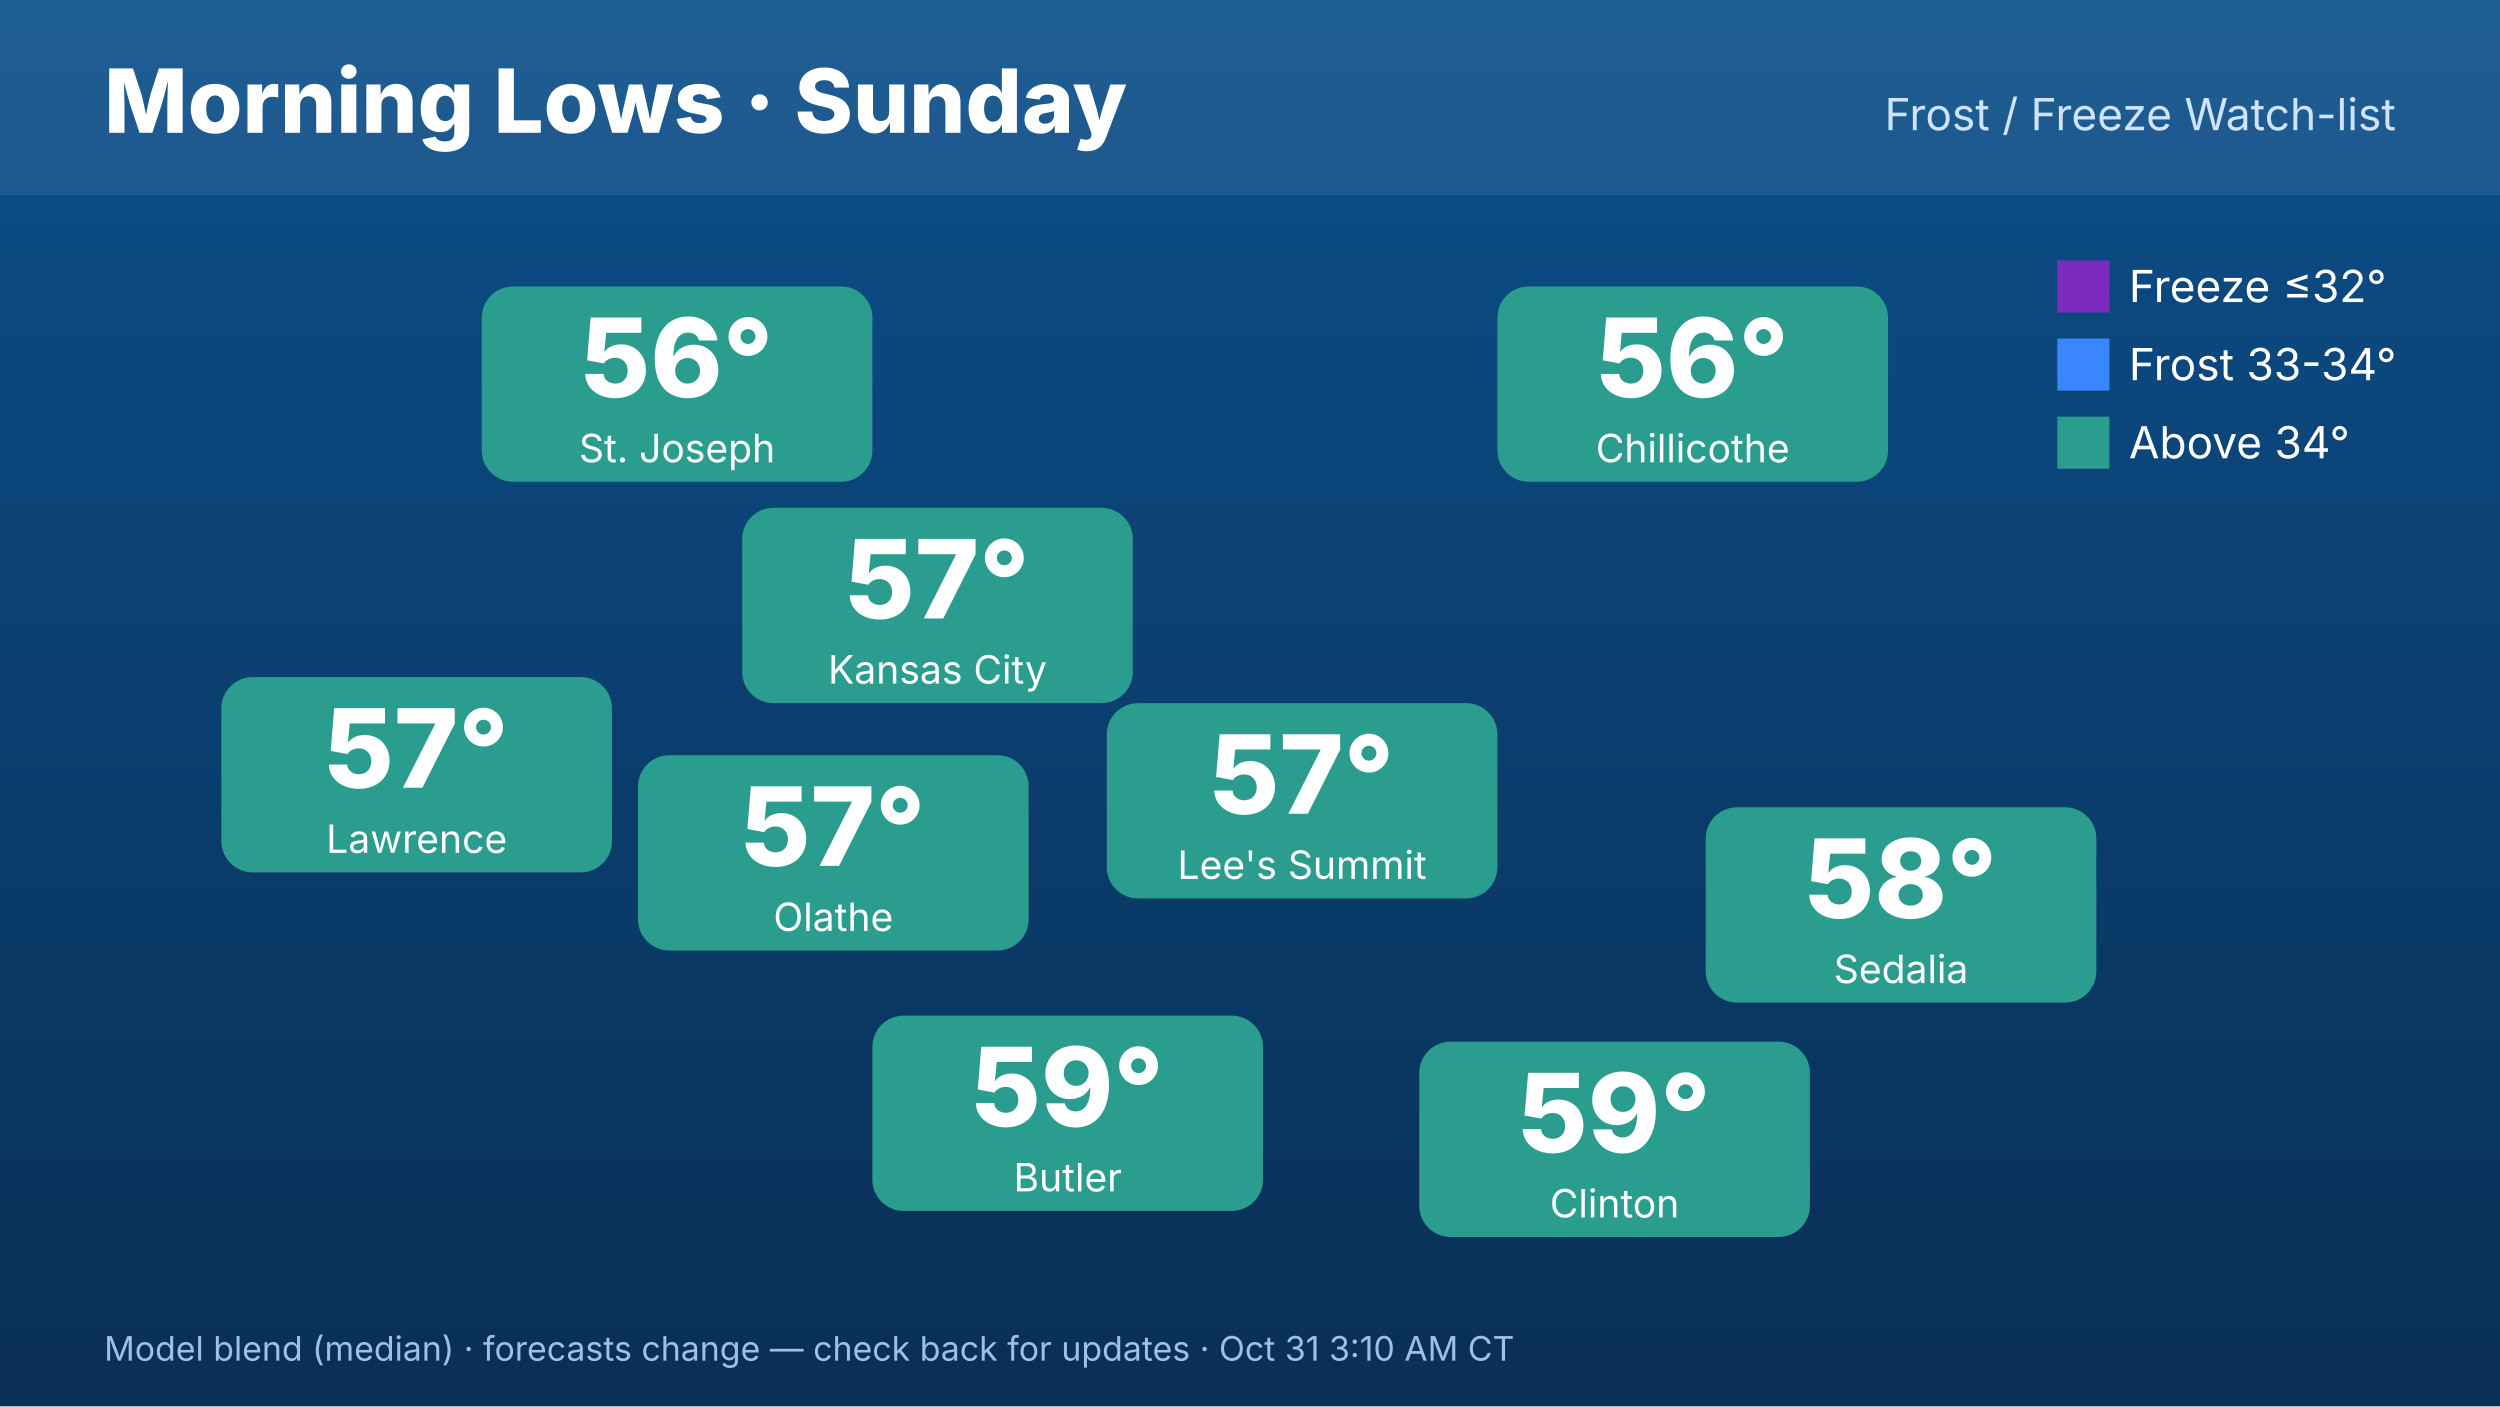
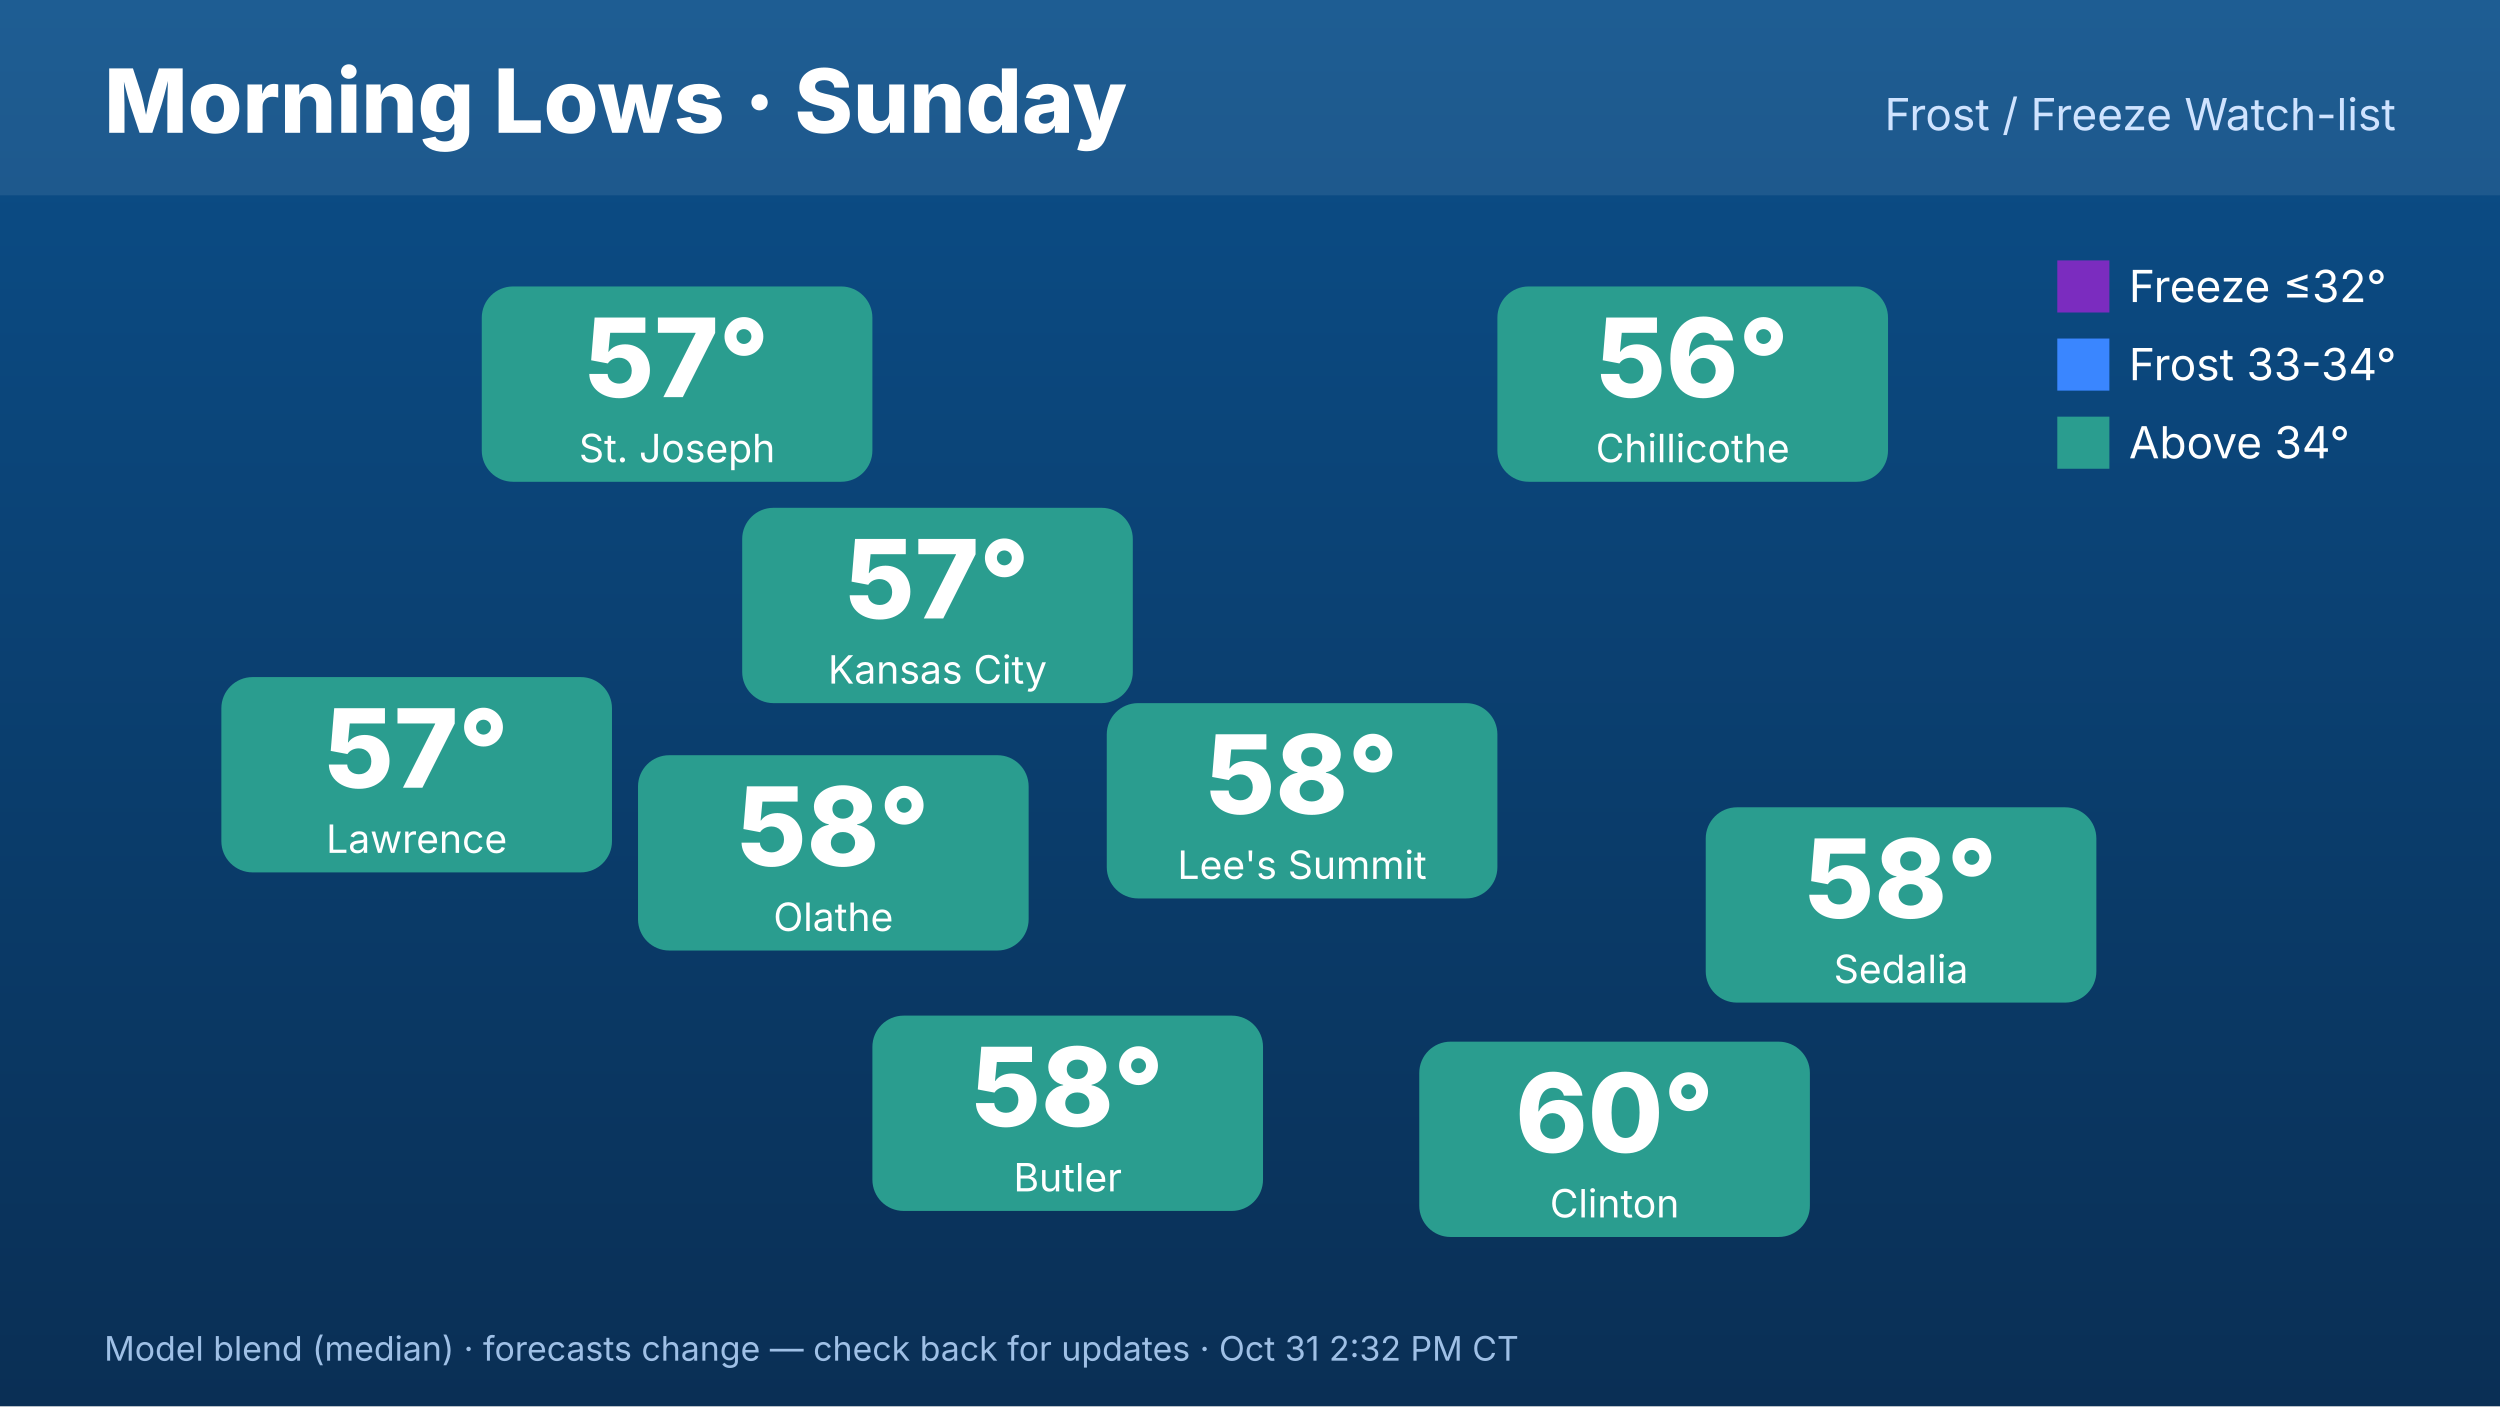
<svg xmlns="http://www.w3.org/2000/svg" width="1920" height="1080" viewBox="0 0 1920 1080" font-family="Inter,Helvetica,Arial,sans-serif">
  <defs>
    <linearGradient id="bg" x1="0" y1="0" x2="0" y2="1">
      <stop offset="0" stop-color="#0b4f8a" />
      <stop offset="1" stop-color="#0a2f55" />
    </linearGradient>
  </defs>
  <rect width="1920" height="1080" fill="url(#bg)" />
  <rect x="0" y="0" width="1920" height="150" fill="#ffffff" opacity=".08" />
  <text x="80" y="102" font-size="68" font-weight="800" fill="#fff">Morning Lows · Sunday</text>
  <text x="1840" y="100" font-size="34" fill="#cfe3ff" text-anchor="end">Frost / Freeze Watch-list</text>
  <rect x="570" y="390" width="300" height="150" rx="24" fill="#2a9d8f" />
  <text x="720" y="475" font-size="84" font-weight="800" fill="#fff" text-anchor="middle">57°</text>
  <text x="720" y="525" font-size="30" fill="#fff" text-anchor="middle">Kansas City</text>
  <rect x="370" y="220" width="300" height="150" rx="24" fill="#2a9d8f" />
-   <text x="520" y="305" font-size="84" font-weight="800" fill="#fff" text-anchor="middle">56°</text>
+   <text x="520" y="305" font-size="84" font-weight="800" fill="#fff" text-anchor="middle">57°</text>
  <text x="520" y="355" font-size="30" fill="#fff" text-anchor="middle">St. Joseph</text>
  <rect x="170" y="520" width="300" height="150" rx="24" fill="#2a9d8f" />
  <text x="320" y="605" font-size="84" font-weight="800" fill="#fff" text-anchor="middle">57°</text>
  <text x="320" y="655" font-size="30" fill="#fff" text-anchor="middle">Lawrence</text>
  <rect x="1150" y="220" width="300" height="150" rx="24" fill="#2a9d8f" />
  <text x="1300" y="305" font-size="84" font-weight="800" fill="#fff" text-anchor="middle">56°</text>
  <text x="1300" y="355" font-size="30" fill="#fff" text-anchor="middle">Chillicothe</text>
  <rect x="1310" y="620" width="300" height="150" rx="24" fill="#2a9d8f" />
  <text x="1460" y="705" font-size="84" font-weight="800" fill="#fff" text-anchor="middle">58°</text>
  <text x="1460" y="755" font-size="30" fill="#fff" text-anchor="middle">Sedalia</text>
  <rect x="1090" y="800" width="300" height="150" rx="24" fill="#2a9d8f" />
-   <text x="1240" y="885" font-size="84" font-weight="800" fill="#fff" text-anchor="middle">59°</text>
+   <text x="1240" y="885" font-size="84" font-weight="800" fill="#fff" text-anchor="middle">60°</text>
  <text x="1240" y="935" font-size="30" fill="#fff" text-anchor="middle">Clinton</text>
  <rect x="670" y="780" width="300" height="150" rx="24" fill="#2a9d8f" />
-   <text x="820" y="865" font-size="84" font-weight="800" fill="#fff" text-anchor="middle">59°</text>
+   <text x="820" y="865" font-size="84" font-weight="800" fill="#fff" text-anchor="middle">58°</text>
  <text x="820" y="915" font-size="30" fill="#fff" text-anchor="middle">Butler</text>
  <rect x="490" y="580" width="300" height="150" rx="24" fill="#2a9d8f" />
-   <text x="640" y="665" font-size="84" font-weight="800" fill="#fff" text-anchor="middle">57°</text>
+   <text x="640" y="665" font-size="84" font-weight="800" fill="#fff" text-anchor="middle">58°</text>
  <text x="640" y="715" font-size="30" fill="#fff" text-anchor="middle">Olathe</text>
  <rect x="850" y="540" width="300" height="150" rx="24" fill="#2a9d8f" />
-   <text x="1000" y="625" font-size="84" font-weight="800" fill="#fff" text-anchor="middle">57°</text>
+   <text x="1000" y="625" font-size="84" font-weight="800" fill="#fff" text-anchor="middle">58°</text>
  <text x="1000" y="675" font-size="30" fill="#fff" text-anchor="middle">Lee's Summit</text>
  <g font-size="34" fill="#fff">
    <rect x="1580" y="200" width="40" height="40" fill="#7b2cbf" />
    <text x="1635" y="232">Freeze ≤32°</text>
    <rect x="1580" y="260" width="40" height="40" fill="#3a86ff" />
    <text x="1635" y="292">Frost 33-34°</text>
    <rect x="1580" y="320" width="40" height="40" fill="#2a9d8f" />
    <text x="1635" y="352">Above 34°</text>
  </g>
-   <text x="80" y="1045" font-size="26" fill="#9fc0e6">Model blend (median) · forecasts change — check back for updates · Oct 31 3:10 AM CT</text>
+   <text x="80" y="1045" font-size="26" fill="#9fc0e6">Model blend (median) · forecasts change — check back for updates · Oct 31 2:32 PM CT</text>
</svg>
